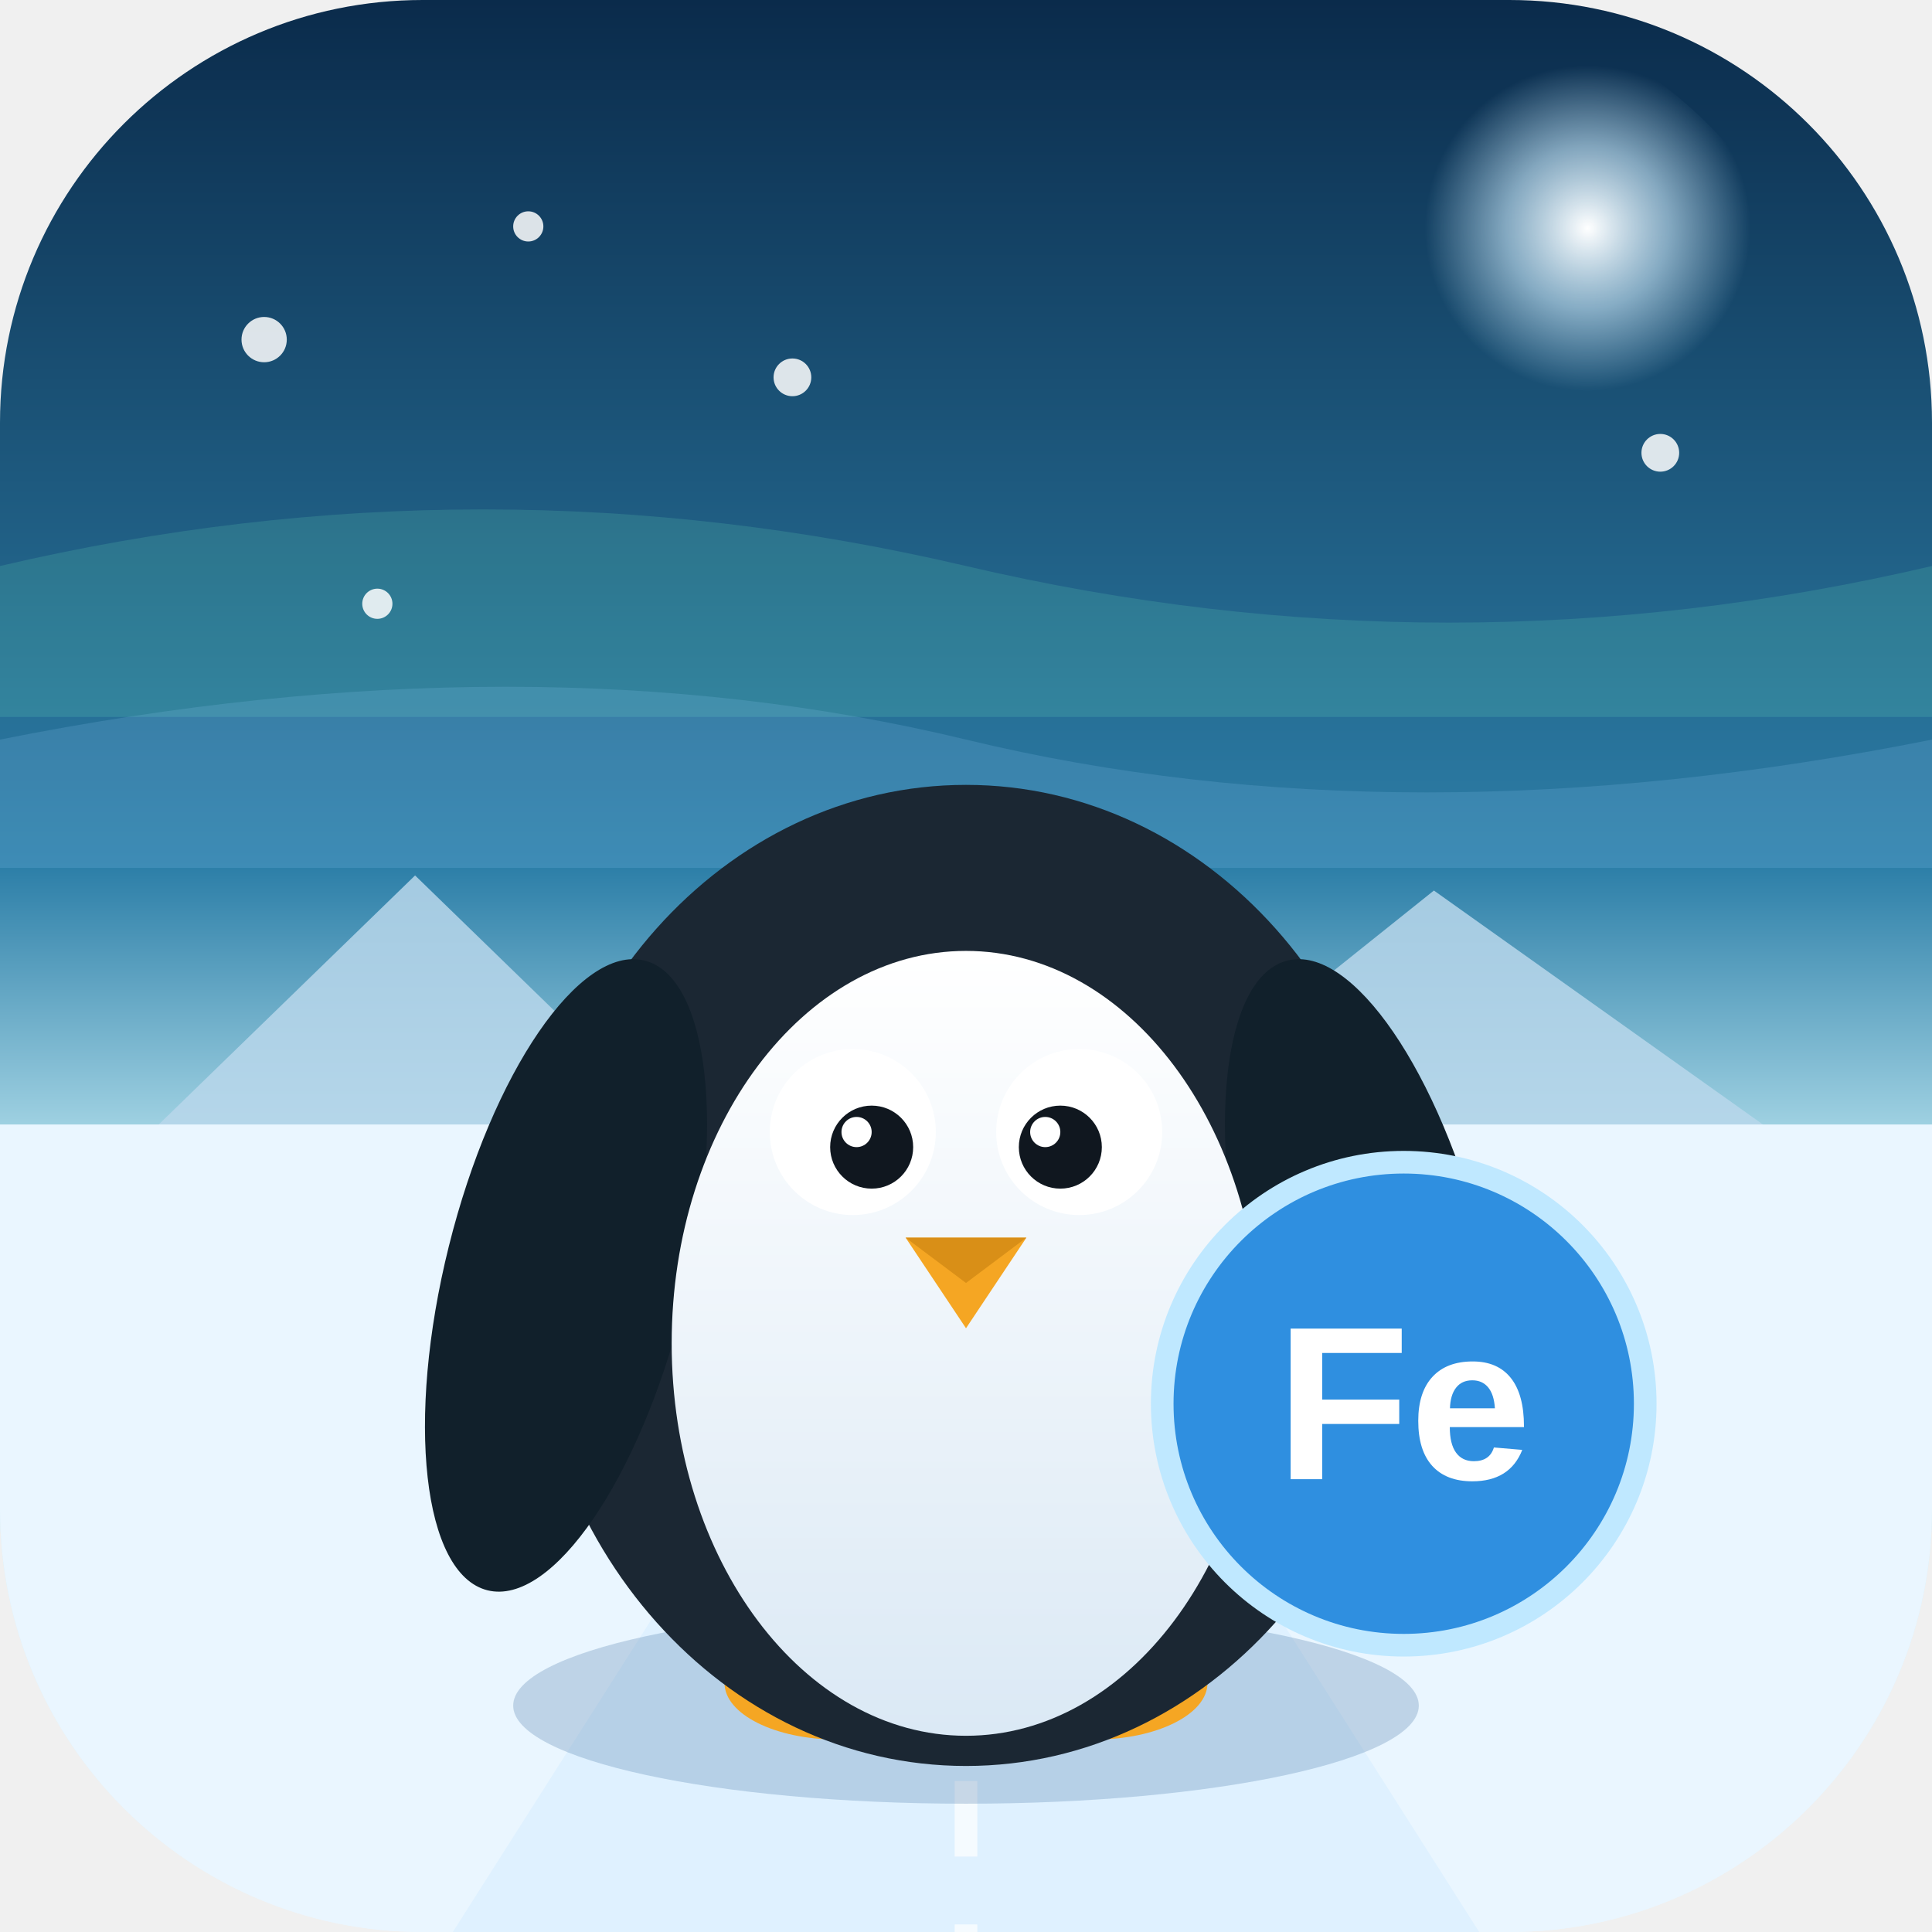
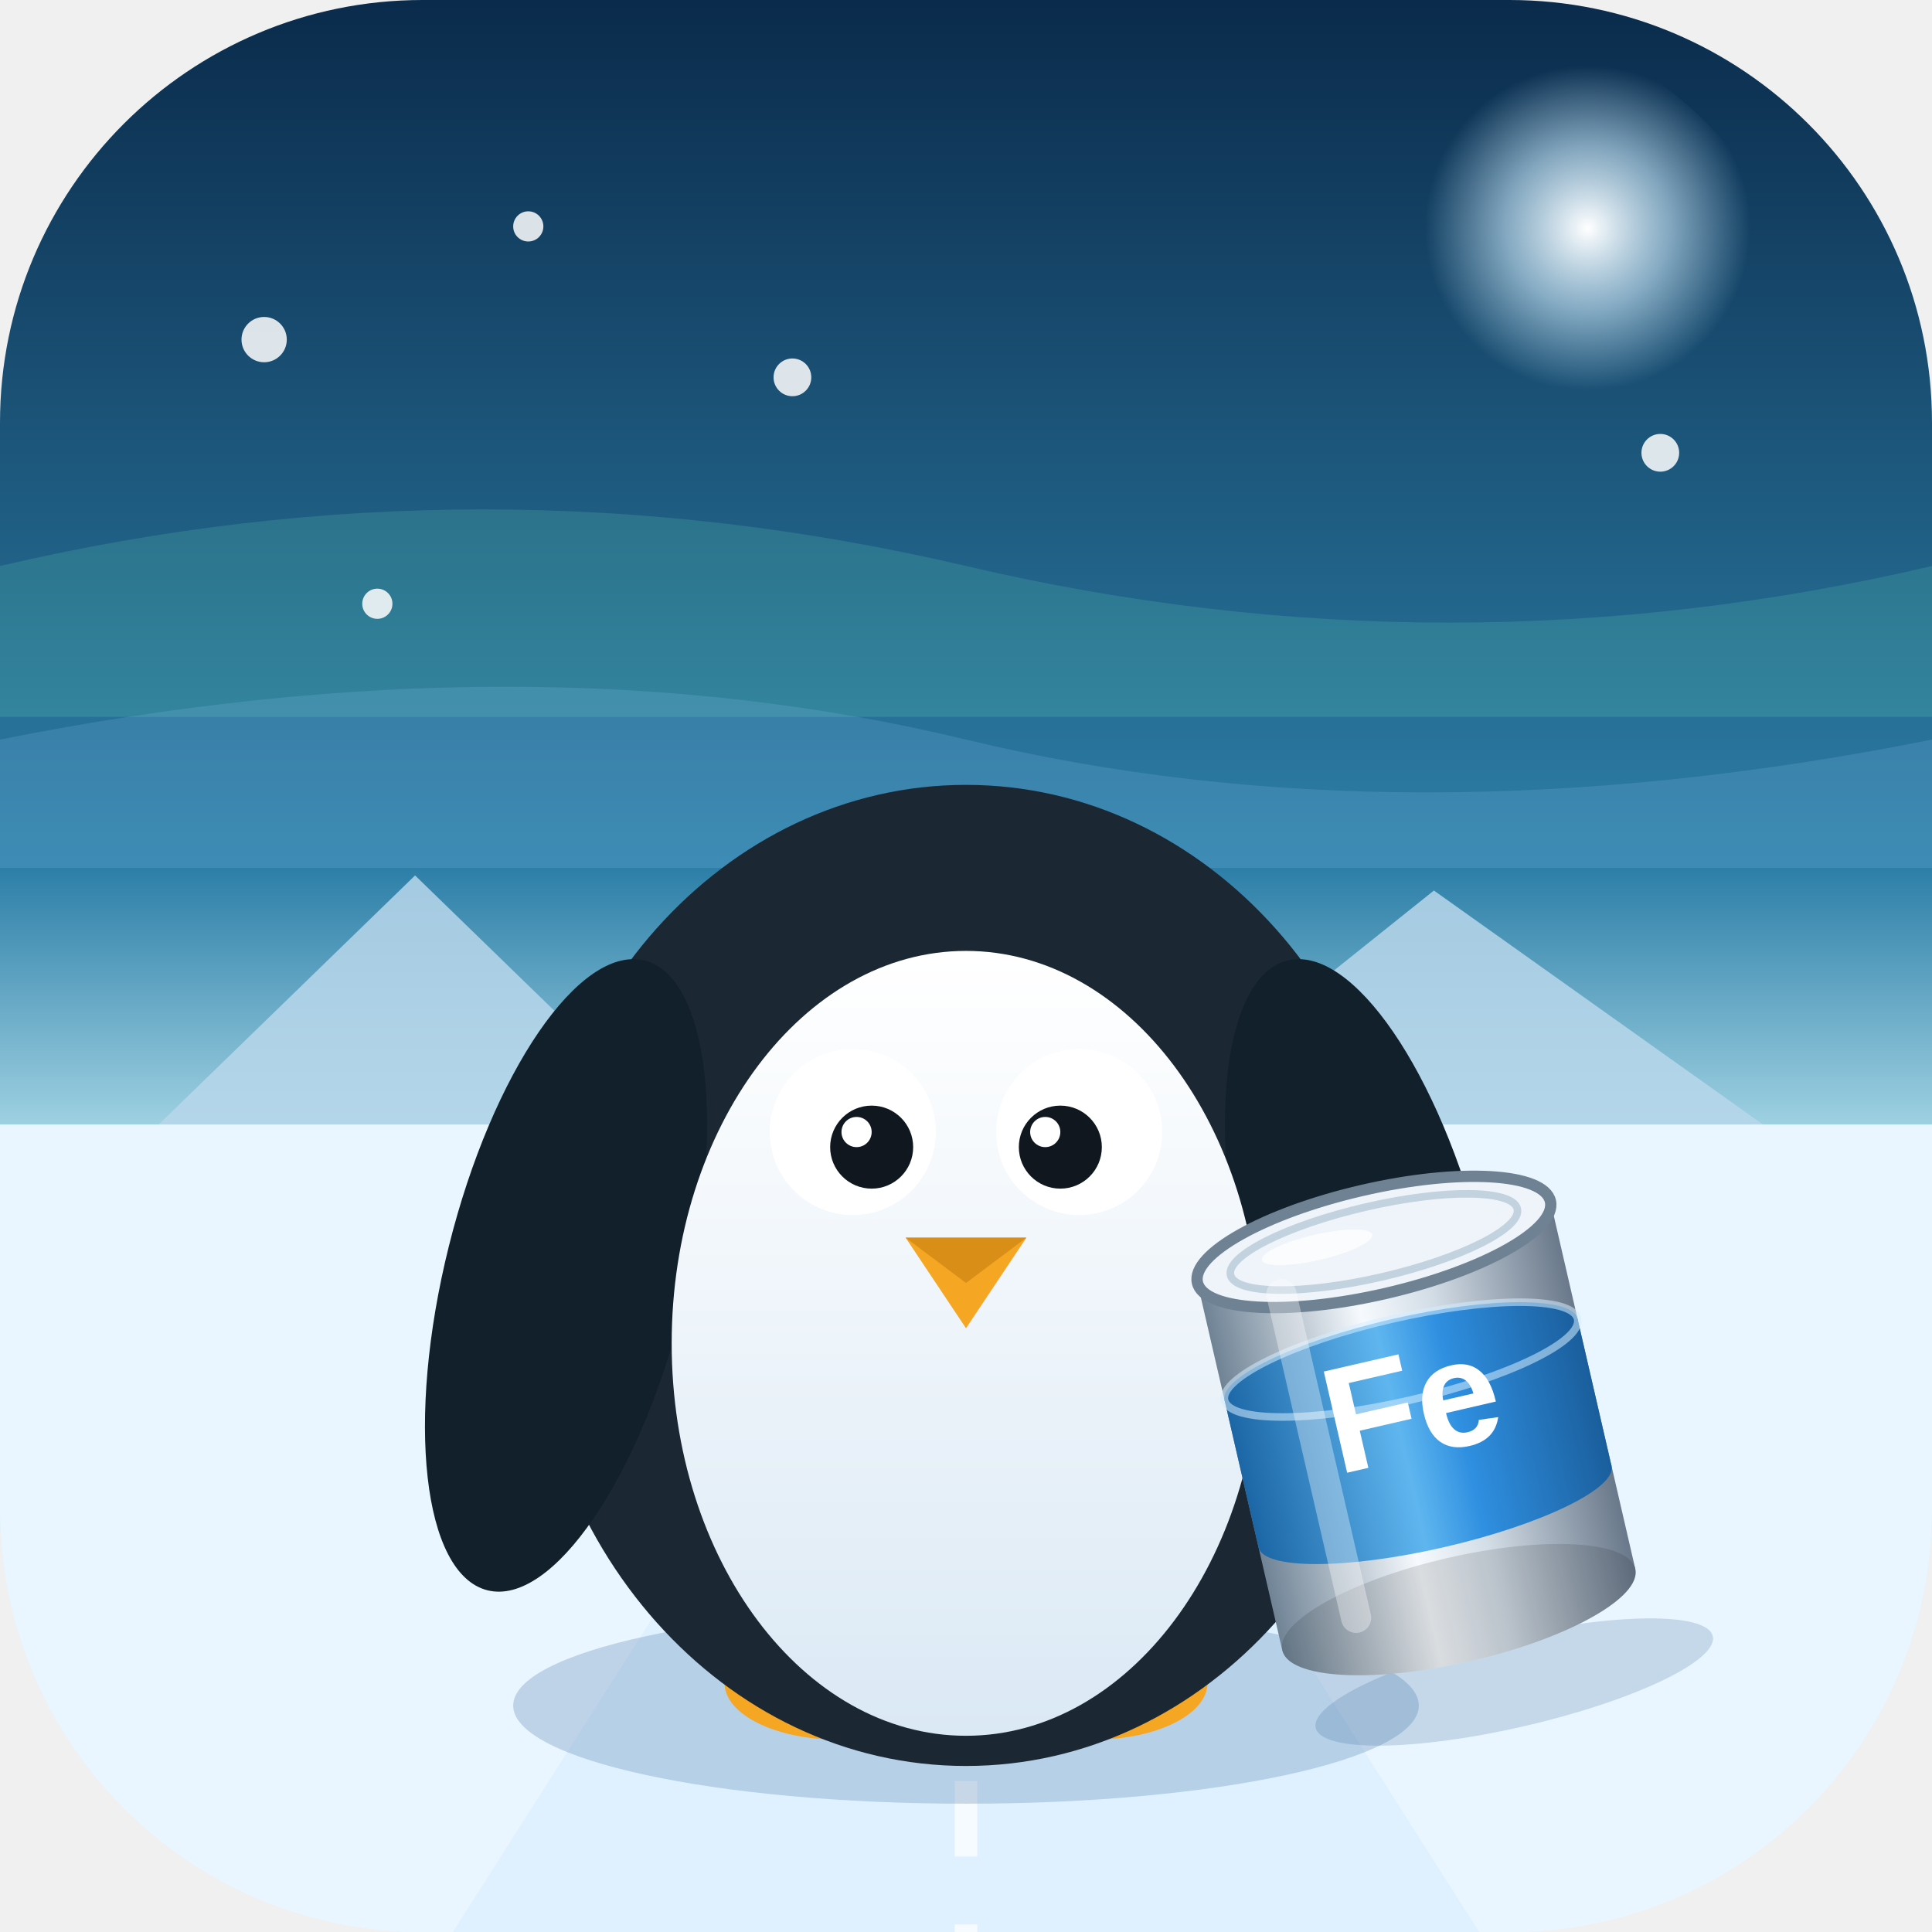
<svg xmlns="http://www.w3.org/2000/svg" width="512" height="512" viewBox="0 0 512 512">
  <defs>
    <linearGradient id="sky" x1="0" y1="0" x2="0" y2="1">
      <stop offset="0" stop-color="#0a2a4a" />
      <stop offset="0.45" stop-color="#2d7fa8" />
      <stop offset="0.62" stop-color="#bfe8f2" />
      <stop offset="1" stop-color="#eaf6ff" />
    </linearGradient>
    <radialGradient id="sun" cx="0.72" cy="0.26" r="0.18">
      <stop offset="0" stop-color="#ffffff" />
      <stop offset="0.5" stop-color="#cfeeff" stop-opacity="0.6" />
      <stop offset="1" stop-color="#cfeeff" stop-opacity="0" />
    </radialGradient>
    <linearGradient id="belly" x1="0" y1="0" x2="0" y2="1">
      <stop offset="0" stop-color="#ffffff" />
      <stop offset="1" stop-color="#dbe9f5" />
+     </linearGradient>
+     <linearGradient id="tinBody" x1="0" y1="0" x2="1" y2="0">
+       <stop offset="0" stop-color="#6f8395" />
+       <stop offset="0.42" stop-color="#f6fafe" />
+       <stop offset="0.62" stop-color="#d3dde6" />
+       <stop offset="1" stop-color="#69788a" />
+     </linearGradient>
+     <linearGradient id="labelBlue" x1="0" y1="0" x2="1" y2="0">
+       <stop offset="0" stop-color="#1c66a6" />
+       <stop offset="0.45" stop-color="#5fb6ef" />
+       <stop offset="0.62" stop-color="#2f8fe0" />
+       <stop offset="1" stop-color="#1a5e9c" />
    </linearGradient>
    <clipPath id="round">
      <rect x="0" y="0" width="512" height="512" rx="112" ry="112" />
    </clipPath>
  </defs>
  <g clip-path="url(#round)">
    <rect width="512" height="512" fill="url(#sky)" />
    <circle cx="368" cy="118" r="120" fill="url(#sun)" />
    <path d="M0 150 Q128 120 256 150 T512 150 V190 H0 Z" fill="#7affc8" opacity="0.14" />
    <path d="M0 196 Q140 168 256 196 T512 196 V230 H0 Z" fill="#9cd2ff" opacity="0.16" />
    <g fill="#b8d7eb" opacity="0.85">
      <polygon points="40,300 110,232 180,300" />
      <polygon points="150,300 230,250 310,300" />
      <polygon points="300,300 380,236 470,300" />
    </g>
    <rect x="0" y="298" width="512" height="214" fill="#eaf6ff" />
    <path d="M256 298 L120 512 H392 Z" fill="#dff1ff" />
    <line x1="256" y1="320" x2="256" y2="512" stroke="#ffffff" stroke-width="6" stroke-dasharray="20 18" opacity="0.7" />
    <g>
      <ellipse cx="256" cy="452" rx="120" ry="26" fill="#3a6da0" opacity="0.25" />
      <ellipse cx="222" cy="446" rx="30" ry="15" fill="#f5a623" />
      <ellipse cx="290" cy="446" rx="30" ry="15" fill="#f5a623" />
      <ellipse cx="256" cy="338" rx="116" ry="130" fill="#1b2733" />
      <ellipse cx="150" cy="338" rx="32" ry="86" fill="#11202b" transform="rotate(14 150 338)" />
      <ellipse cx="362" cy="338" rx="32" ry="86" fill="#11202b" transform="rotate(-14 362 338)" />
      <ellipse cx="256" cy="356" rx="78" ry="104" fill="url(#belly)" />
      <circle cx="226" cy="300" r="22" fill="#ffffff" />
      <circle cx="286" cy="300" r="22" fill="#ffffff" />
      <circle cx="231" cy="304" r="11" fill="#10171f" />
      <circle cx="281" cy="304" r="11" fill="#10171f" />
      <circle cx="227" cy="300" r="4" fill="#ffffff" />
      <circle cx="277" cy="300" r="4" fill="#ffffff" />
      <polygon points="240,328 272,328 256,352" fill="#f5a623" />
      <polygon points="240,328 272,328 256,340" fill="#d98f17" />
    </g>
-     <g transform="translate(372,372)">
-       <circle r="64" fill="#2f8fe0" stroke="#bfe8ff" stroke-width="6" />
-       <text x="0" y="20" text-anchor="middle" font-family="Arial, sans-serif" font-size="58" font-weight="bold" fill="#ffffff">Fe</text>
+     <g transform="translate(374,372) rotate(-13)">
+       <ellipse cx="10" cy="78" rx="54" ry="12" fill="#3a6da0" opacity="0.22" />
+       <rect x="-48" y="-44" width="96" height="100" fill="url(#tinBody)" />
+       <ellipse cx="0" cy="56" rx="48" ry="14" fill="url(#tinBody)" />
+       <ellipse cx="0" cy="56" rx="48" ry="14" fill="#000000" opacity="0.12" />
+       <rect x="-48" y="-12" width="96" height="40" fill="url(#labelBlue)" />
+       <ellipse cx="0" cy="28" rx="48" ry="11" fill="url(#labelBlue)" />
+       <ellipse cx="0" cy="-12" rx="48" ry="11" fill="url(#labelBlue)" />
+       <ellipse cx="0" cy="-12" rx="48" ry="11" fill="none" stroke="#d4ecff" stroke-width="2" opacity="0.55" />
+       <text x="0" y="14" text-anchor="middle" font-family="Arial, sans-serif" font-size="40" font-weight="bold" fill="#ffffff">Fe</text>
+       <ellipse cx="0" cy="-44" rx="48" ry="14" fill="#eef4fa" stroke="#6f8294" stroke-width="3" />
+       <ellipse cx="0" cy="-44" rx="39" ry="9.5" fill="none" stroke="#c2d2de" stroke-width="2" />
+       <ellipse cx="-15" cy="-46" rx="15" ry="3.4" fill="#ffffff" opacity="0.75" />
+       <rect x="-31" y="-40" width="8" height="96" rx="4" fill="#ffffff" opacity="0.34" />
    </g>
    <g fill="#ffffff" opacity="0.85">
      <circle cx="70" cy="90" r="6" />
      <circle cx="140" cy="60" r="4" />
      <circle cx="210" cy="100" r="5" />
      <circle cx="100" cy="160" r="4" />
      <circle cx="440" cy="120" r="5" />
    </g>
  </g>
</svg>
